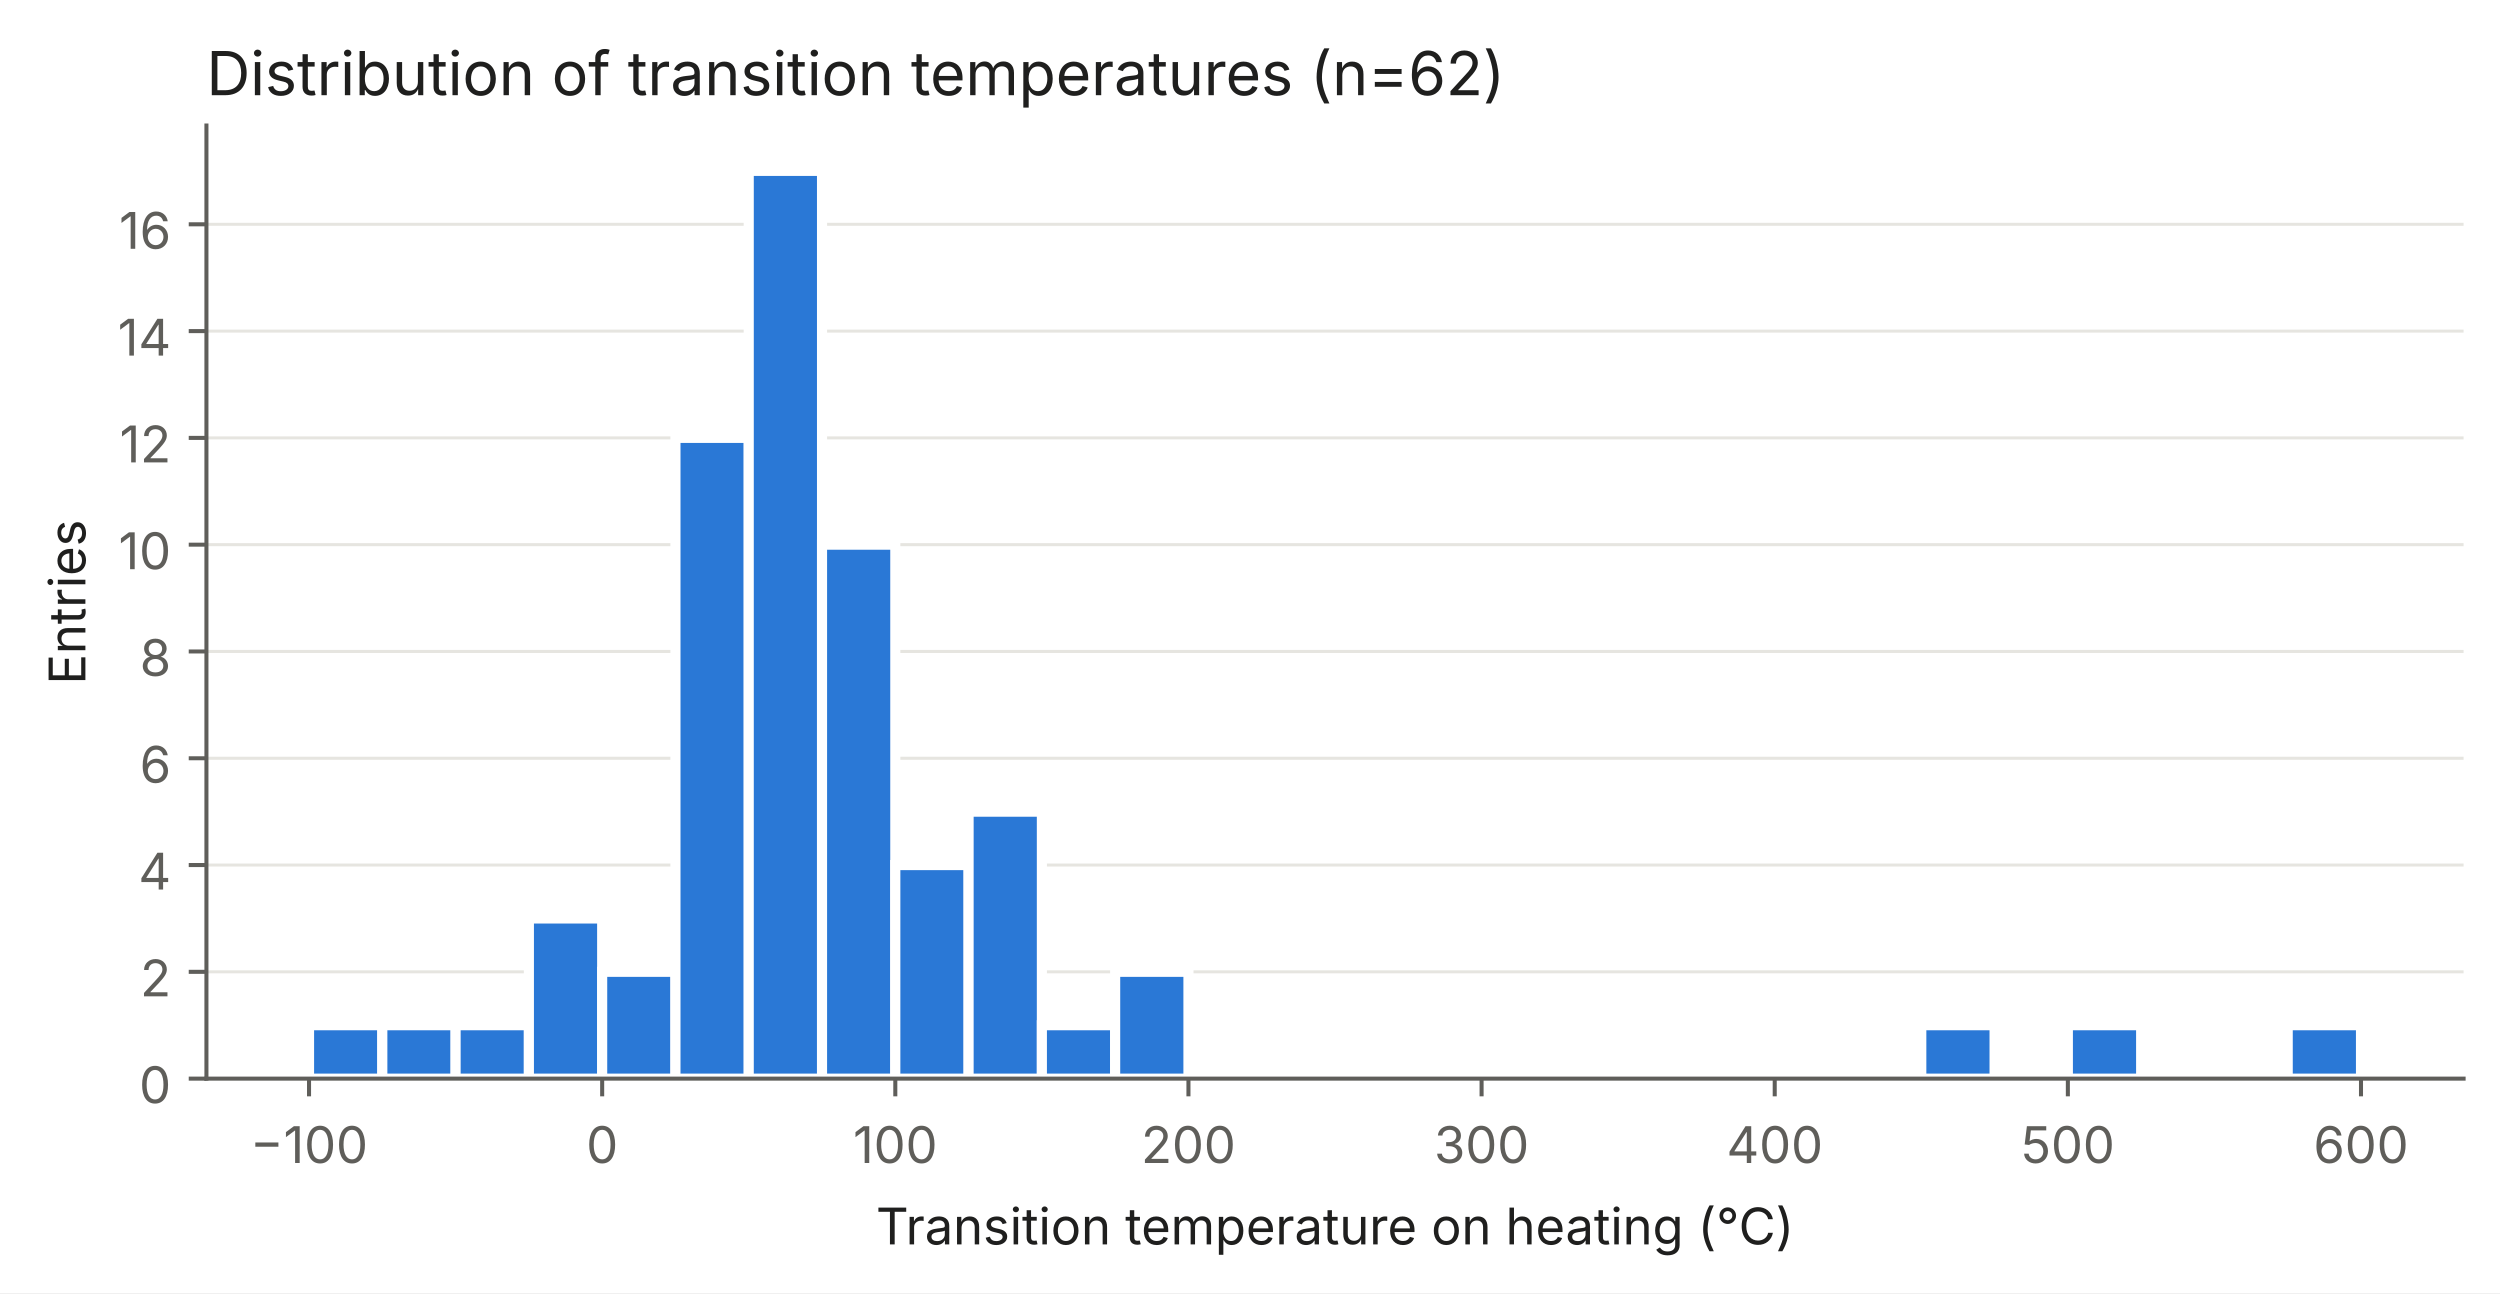
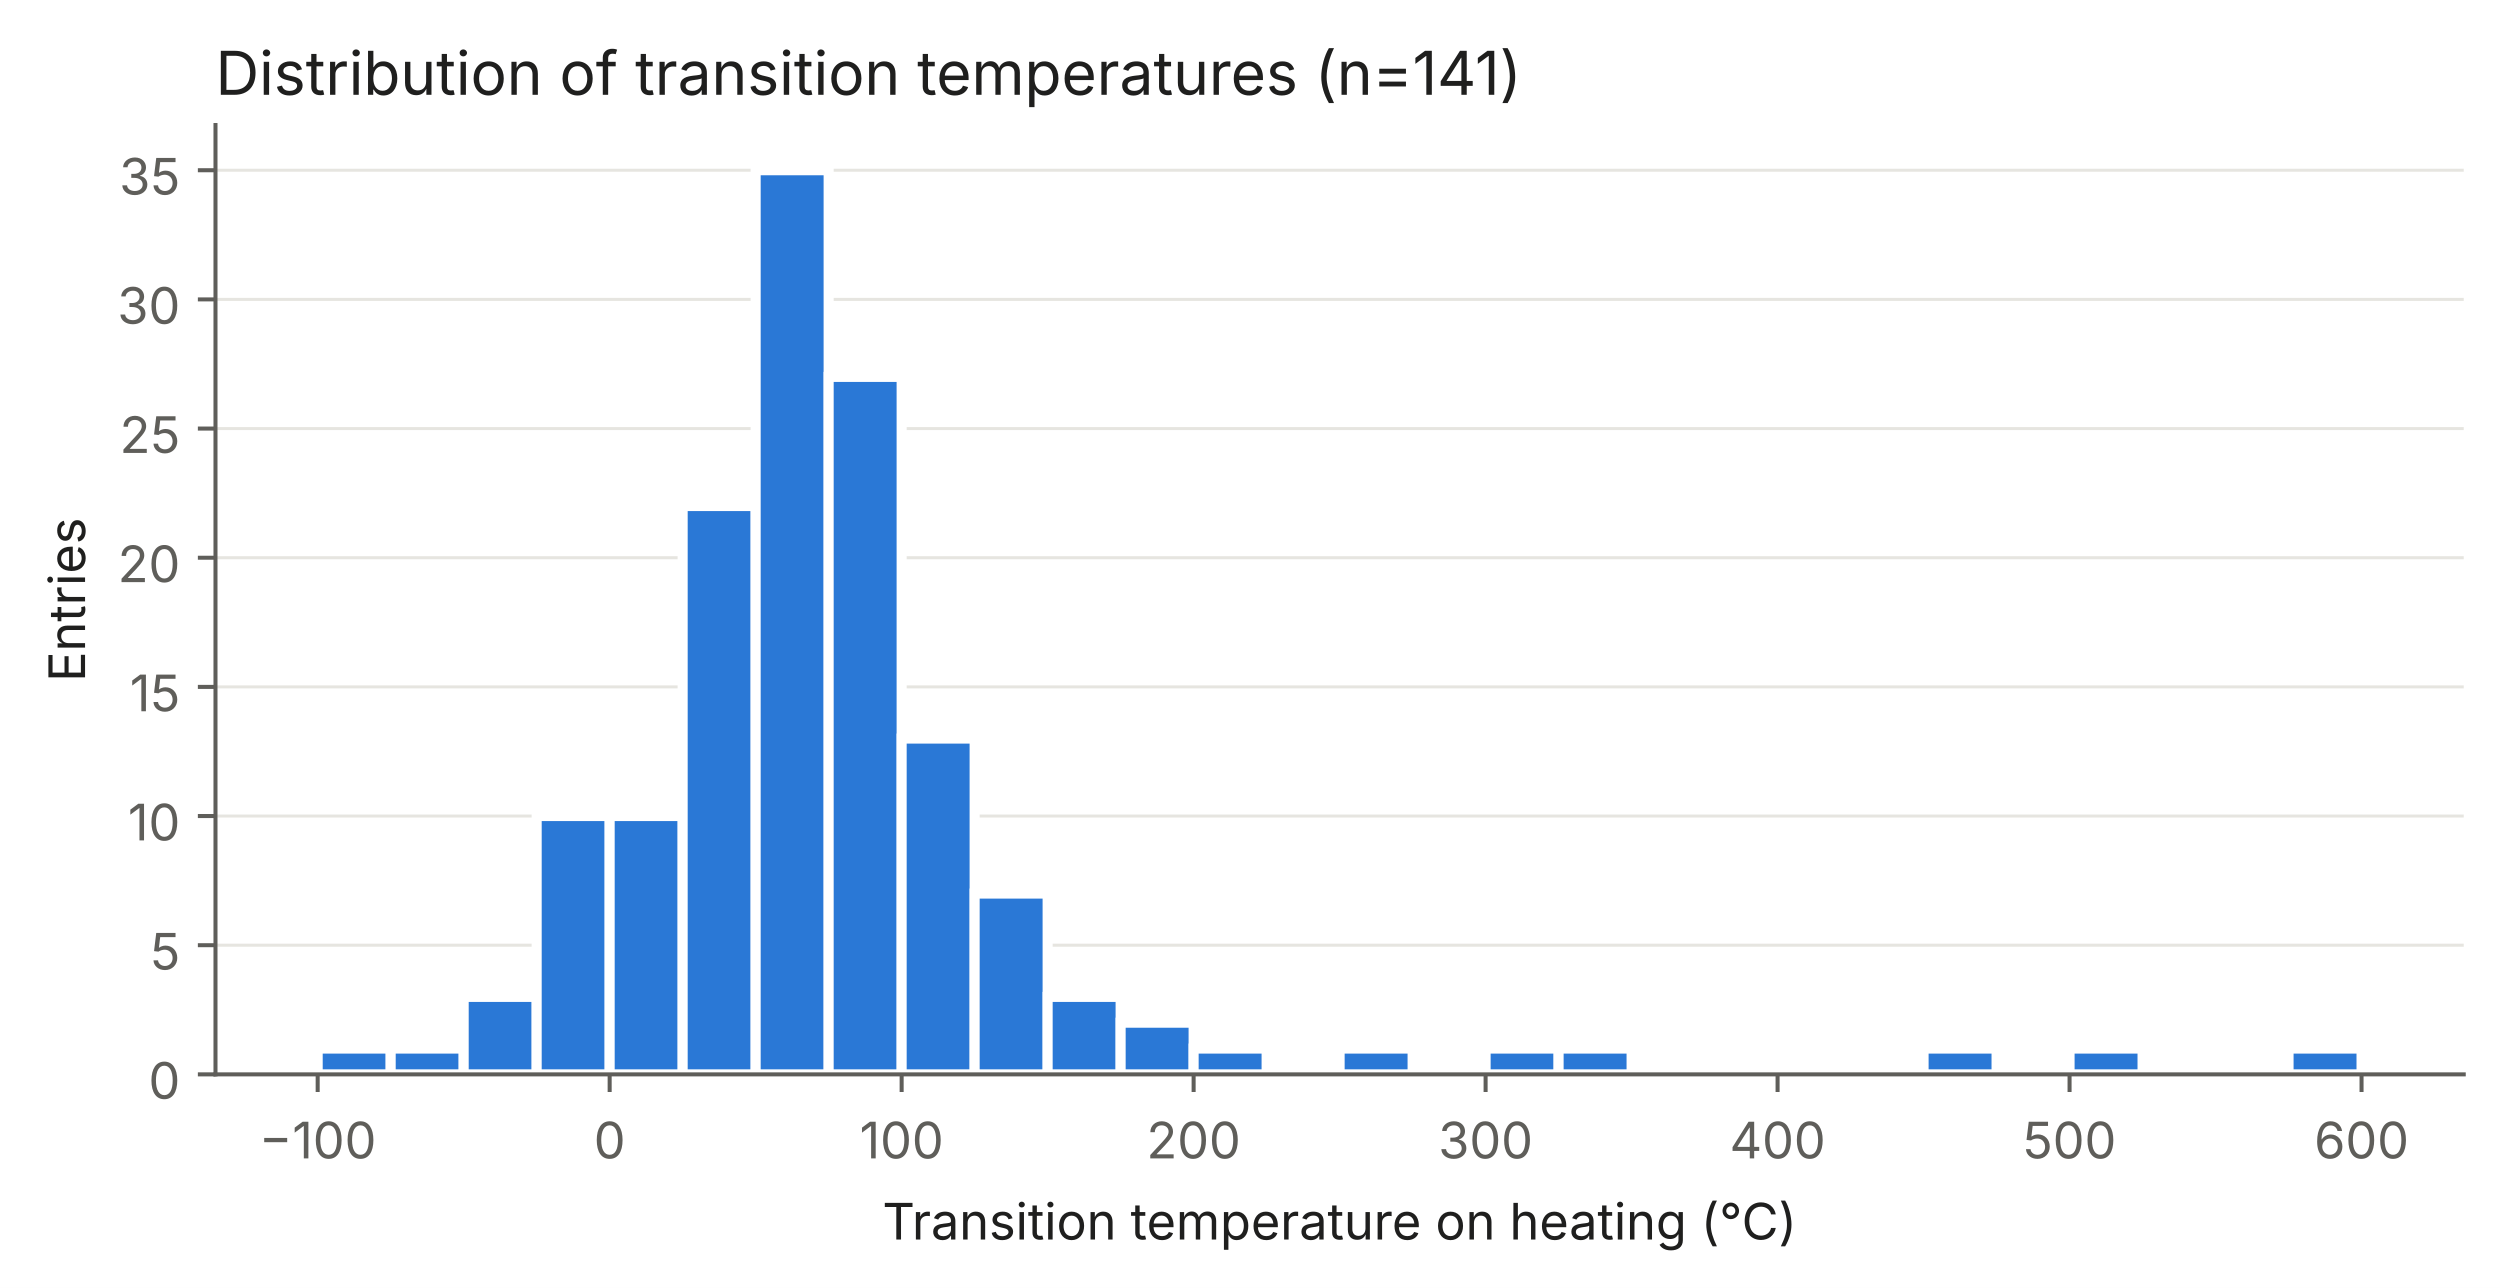
- <svg xmlns="http://www.w3.org/2000/svg" xmlns:xlink="http://www.w3.org/1999/xlink" width="494.426pt" height="255.72pt" viewBox="0 0 494.426 255.72" version="1.1">
+ <svg xmlns="http://www.w3.org/2000/svg" xmlns:xlink="http://www.w3.org/1999/xlink" width="496.386pt" height="255.72pt" viewBox="0 0 496.386 255.72" version="1.1">
  <defs>
    <style type="text/css">*{stroke-linejoin: round; stroke-linecap: butt}</style>
  </defs>
  <g id="figure_1">
    <g id="patch_1">
-       <path d="M 0 255.72  L 494.426 255.72  L 494.426 0  L 0 0  z " style="fill: #ffffff" />
+       <path d="M 0 255.72  L 496.386 255.72  L 496.386 0  L 0 0  z " style="fill: #ffffff" />
    </g>
    <g id="axes_1">
      <g id="patch_2">
-         <path d="M 40.826 213.321  L 487.226 213.321  L 487.226 24.825  L 40.826 24.825  z " style="fill: #ffffff" />
+         <path d="M 42.786 213.321  L 489.186 213.321  L 489.186 24.825  L 42.786 24.825  z " style="fill: #ffffff" />
      </g>
      <g id="matplotlib.axis_1">
        <g id="xtick_1">
          <g id="line2d_1">
            <defs>
              <path id="mc0e01138ca" d="M 0 0  L 0 3.5  " style="stroke: #5f5e5a; stroke-width: 0.8" />
            </defs>
            <g>
-               <use xlink:href="#mc0e01138ca" x="61.117" y="213.321" style="fill: #5f5e5a; stroke: #5f5e5a; stroke-width: 0.8" />
+               <use xlink:href="#mc0e01138ca" x="63.076" y="213.321" style="fill: #5f5e5a; stroke: #5f5e5a; stroke-width: 0.8" />
            </g>
          </g>
          <g id="text_1">
-             <text style="font-size: 10px; font-family: 'Inter', 'DejaVu Sans', 'Bitstream Vera Sans', 'Computer Modern Sans Serif', 'Lucida Grande', 'Verdana', 'Geneva', 'Lucid', 'Arial', 'Helvetica', 'Avant Garde', sans-serif; text-anchor: middle; fill: #5f5e5a" x="61.117" y="230.008" transform="rotate(-0 61.11708 230.0085)">−100</text>
+             <text style="font-size: 10px; font-family: 'Inter', 'DejaVu Sans', 'Bitstream Vera Sans', 'Computer Modern Sans Serif', 'Lucida Grande', 'Verdana', 'Geneva', 'Lucid', 'Arial', 'Helvetica', 'Avant Garde', sans-serif; text-anchor: middle; fill: #5f5e5a" x="63.076" y="230.008" transform="rotate(-0 63.07646 230.0085)">−100</text>
          </g>
        </g>
        <g id="xtick_2">
          <g id="line2d_2">
            <g>
-               <use xlink:href="#mc0e01138ca" x="119.091" y="213.321" style="fill: #5f5e5a; stroke: #5f5e5a; stroke-width: 0.8" />
+               <use xlink:href="#mc0e01138ca" x="121.05" y="213.321" style="fill: #5f5e5a; stroke: #5f5e5a; stroke-width: 0.8" />
            </g>
          </g>
          <g id="text_2">
-             <text style="font-size: 10px; font-family: 'Inter', 'DejaVu Sans', 'Bitstream Vera Sans', 'Computer Modern Sans Serif', 'Lucida Grande', 'Verdana', 'Geneva', 'Lucid', 'Arial', 'Helvetica', 'Avant Garde', sans-serif; text-anchor: middle; fill: #5f5e5a" x="119.091" y="230.008" transform="rotate(-0 119.0911 230.0085)">0</text>
+             <text style="font-size: 10px; font-family: 'Inter', 'DejaVu Sans', 'Bitstream Vera Sans', 'Computer Modern Sans Serif', 'Lucida Grande', 'Verdana', 'Geneva', 'Lucid', 'Arial', 'Helvetica', 'Avant Garde', sans-serif; text-anchor: middle; fill: #5f5e5a" x="121.05" y="230.008" transform="rotate(-0 121.0505 230.0085)">0</text>
          </g>
        </g>
        <g id="xtick_3">
          <g id="line2d_3">
            <g>
-               <use xlink:href="#mc0e01138ca" x="177.065" y="213.321" style="fill: #5f5e5a; stroke: #5f5e5a; stroke-width: 0.8" />
+               <use xlink:href="#mc0e01138ca" x="179.025" y="213.321" style="fill: #5f5e5a; stroke: #5f5e5a; stroke-width: 0.8" />
            </g>
          </g>
          <g id="text_3">
-             <text style="font-size: 10px; font-family: 'Inter', 'DejaVu Sans', 'Bitstream Vera Sans', 'Computer Modern Sans Serif', 'Lucida Grande', 'Verdana', 'Geneva', 'Lucid', 'Arial', 'Helvetica', 'Avant Garde', sans-serif; text-anchor: middle; fill: #5f5e5a" x="177.065" y="230.008" transform="rotate(-0 177.0651 230.0085)">100</text>
+             <text style="font-size: 10px; font-family: 'Inter', 'DejaVu Sans', 'Bitstream Vera Sans', 'Computer Modern Sans Serif', 'Lucida Grande', 'Verdana', 'Geneva', 'Lucid', 'Arial', 'Helvetica', 'Avant Garde', sans-serif; text-anchor: middle; fill: #5f5e5a" x="179.025" y="230.008" transform="rotate(-0 179.0245 230.0085)">100</text>
          </g>
        </g>
        <g id="xtick_4">
          <g id="line2d_4">
            <g>
-               <use xlink:href="#mc0e01138ca" x="235.039" y="213.321" style="fill: #5f5e5a; stroke: #5f5e5a; stroke-width: 0.8" />
+               <use xlink:href="#mc0e01138ca" x="236.999" y="213.321" style="fill: #5f5e5a; stroke: #5f5e5a; stroke-width: 0.8" />
            </g>
          </g>
          <g id="text_4">
-             <text style="font-size: 10px; font-family: 'Inter', 'DejaVu Sans', 'Bitstream Vera Sans', 'Computer Modern Sans Serif', 'Lucida Grande', 'Verdana', 'Geneva', 'Lucid', 'Arial', 'Helvetica', 'Avant Garde', sans-serif; text-anchor: middle; fill: #5f5e5a" x="235.039" y="230.008" transform="rotate(-0 235.0392 230.0085)">200</text>
+             <text style="font-size: 10px; font-family: 'Inter', 'DejaVu Sans', 'Bitstream Vera Sans', 'Computer Modern Sans Serif', 'Lucida Grande', 'Verdana', 'Geneva', 'Lucid', 'Arial', 'Helvetica', 'Avant Garde', sans-serif; text-anchor: middle; fill: #5f5e5a" x="236.999" y="230.008" transform="rotate(-0 236.9985 230.0085)">200</text>
          </g>
        </g>
        <g id="xtick_5">
          <g id="line2d_5">
            <g>
-               <use xlink:href="#mc0e01138ca" x="293.013" y="213.321" style="fill: #5f5e5a; stroke: #5f5e5a; stroke-width: 0.8" />
+               <use xlink:href="#mc0e01138ca" x="294.973" y="213.321" style="fill: #5f5e5a; stroke: #5f5e5a; stroke-width: 0.8" />
            </g>
          </g>
          <g id="text_5">
-             <text style="font-size: 10px; font-family: 'Inter', 'DejaVu Sans', 'Bitstream Vera Sans', 'Computer Modern Sans Serif', 'Lucida Grande', 'Verdana', 'Geneva', 'Lucid', 'Arial', 'Helvetica', 'Avant Garde', sans-serif; text-anchor: middle; fill: #5f5e5a" x="293.013" y="230.008" transform="rotate(-0 293.0132 230.0085)">300</text>
+             <text style="font-size: 10px; font-family: 'Inter', 'DejaVu Sans', 'Bitstream Vera Sans', 'Computer Modern Sans Serif', 'Lucida Grande', 'Verdana', 'Geneva', 'Lucid', 'Arial', 'Helvetica', 'Avant Garde', sans-serif; text-anchor: middle; fill: #5f5e5a" x="294.973" y="230.008" transform="rotate(-0 294.9726 230.0085)">300</text>
          </g>
        </g>
        <g id="xtick_6">
          <g id="line2d_6">
            <g>
-               <use xlink:href="#mc0e01138ca" x="350.987" y="213.321" style="fill: #5f5e5a; stroke: #5f5e5a; stroke-width: 0.8" />
+               <use xlink:href="#mc0e01138ca" x="352.947" y="213.321" style="fill: #5f5e5a; stroke: #5f5e5a; stroke-width: 0.8" />
            </g>
          </g>
          <g id="text_6">
-             <text style="font-size: 10px; font-family: 'Inter', 'DejaVu Sans', 'Bitstream Vera Sans', 'Computer Modern Sans Serif', 'Lucida Grande', 'Verdana', 'Geneva', 'Lucid', 'Arial', 'Helvetica', 'Avant Garde', sans-serif; text-anchor: middle; fill: #5f5e5a" x="350.987" y="230.008" transform="rotate(-0 350.9872 230.0085)">400</text>
+             <text style="font-size: 10px; font-family: 'Inter', 'DejaVu Sans', 'Bitstream Vera Sans', 'Computer Modern Sans Serif', 'Lucida Grande', 'Verdana', 'Geneva', 'Lucid', 'Arial', 'Helvetica', 'Avant Garde', sans-serif; text-anchor: middle; fill: #5f5e5a" x="352.947" y="230.008" transform="rotate(-0 352.9466 230.0085)">400</text>
          </g>
        </g>
        <g id="xtick_7">
          <g id="line2d_7">
            <g>
-               <use xlink:href="#mc0e01138ca" x="408.961" y="213.321" style="fill: #5f5e5a; stroke: #5f5e5a; stroke-width: 0.8" />
+               <use xlink:href="#mc0e01138ca" x="410.921" y="213.321" style="fill: #5f5e5a; stroke: #5f5e5a; stroke-width: 0.8" />
            </g>
          </g>
          <g id="text_7">
-             <text style="font-size: 10px; font-family: 'Inter', 'DejaVu Sans', 'Bitstream Vera Sans', 'Computer Modern Sans Serif', 'Lucida Grande', 'Verdana', 'Geneva', 'Lucid', 'Arial', 'Helvetica', 'Avant Garde', sans-serif; text-anchor: middle; fill: #5f5e5a" x="408.961" y="230.008" transform="rotate(-0 408.9612 230.0085)">500</text>
+             <text style="font-size: 10px; font-family: 'Inter', 'DejaVu Sans', 'Bitstream Vera Sans', 'Computer Modern Sans Serif', 'Lucida Grande', 'Verdana', 'Geneva', 'Lucid', 'Arial', 'Helvetica', 'Avant Garde', sans-serif; text-anchor: middle; fill: #5f5e5a" x="410.921" y="230.008" transform="rotate(-0 410.9206 230.0085)">500</text>
          </g>
        </g>
        <g id="xtick_8">
          <g id="line2d_8">
            <g>
-               <use xlink:href="#mc0e01138ca" x="466.935" y="213.321" style="fill: #5f5e5a; stroke: #5f5e5a; stroke-width: 0.8" />
+               <use xlink:href="#mc0e01138ca" x="468.895" y="213.321" style="fill: #5f5e5a; stroke: #5f5e5a; stroke-width: 0.8" />
            </g>
          </g>
          <g id="text_8">
-             <text style="font-size: 10px; font-family: 'Inter', 'DejaVu Sans', 'Bitstream Vera Sans', 'Computer Modern Sans Serif', 'Lucida Grande', 'Verdana', 'Geneva', 'Lucid', 'Arial', 'Helvetica', 'Avant Garde', sans-serif; text-anchor: middle; fill: #5f5e5a" x="466.935" y="230.008" transform="rotate(-0 466.9353 230.0085)">600</text>
+             <text style="font-size: 10px; font-family: 'Inter', 'DejaVu Sans', 'Bitstream Vera Sans', 'Computer Modern Sans Serif', 'Lucida Grande', 'Verdana', 'Geneva', 'Lucid', 'Arial', 'Helvetica', 'Avant Garde', sans-serif; text-anchor: middle; fill: #5f5e5a" x="468.895" y="230.008" transform="rotate(-0 468.8946 230.0085)">600</text>
          </g>
        </g>
        <g id="text_9">
-           <text style="font-size: 10px; font-family: 'Inter', 'DejaVu Sans', 'Bitstream Vera Sans', 'Computer Modern Sans Serif', 'Lucida Grande', 'Verdana', 'Geneva', 'Lucid', 'Arial', 'Helvetica', 'Avant Garde', sans-serif; text-anchor: middle; fill: #1f1f1e" x="264.026" y="246.108" transform="rotate(-0 264.0262 246.1081)">Transition temperature on heating (°C)</text>
+           <text style="font-size: 10px; font-family: 'Inter', 'DejaVu Sans', 'Bitstream Vera Sans', 'Computer Modern Sans Serif', 'Lucida Grande', 'Verdana', 'Geneva', 'Lucid', 'Arial', 'Helvetica', 'Avant Garde', sans-serif; text-anchor: middle; fill: #1f1f1e" x="265.986" y="246.108" transform="rotate(-0 265.9855 246.1081)">Transition temperature on heating (°C)</text>
        </g>
      </g>
      <g id="matplotlib.axis_2">
        <g id="ytick_1">
          <g id="line2d_9">
-             <path d="M 40.826 213.321  L 487.226 213.321  " clip-path="url(#pb28777f880)" style="fill: none; stroke: #e6e5e0; stroke-width: 0.6; stroke-linecap: square" />
+             <path d="M 42.786 213.321  L 489.186 213.321  " clip-path="url(#pc5e8638ea5)" style="fill: none; stroke: #e6e5e0; stroke-width: 0.6; stroke-linecap: square" />
          </g>
          <g id="line2d_10">
            <defs>
              <path id="m9f171bddfc" d="M 0 0  L -3.5 0  " style="stroke: #5f5e5a; stroke-width: 0.8" />
            </defs>
            <g>
-               <use xlink:href="#m9f171bddfc" x="40.826" y="213.321" style="fill: #5f5e5a; stroke: #5f5e5a; stroke-width: 0.8" />
+               <use xlink:href="#m9f171bddfc" x="42.786" y="213.321" style="fill: #5f5e5a; stroke: #5f5e5a; stroke-width: 0.8" />
            </g>
          </g>
          <g id="text_10">
-             <text style="font-size: 10px; font-family: 'Inter', 'DejaVu Sans', 'Bitstream Vera Sans', 'Computer Modern Sans Serif', 'Lucida Grande', 'Verdana', 'Geneva', 'Lucid', 'Arial', 'Helvetica', 'Avant Garde', sans-serif; text-anchor: end; fill: #5f5e5a" x="33.826" y="218.165" transform="rotate(-0 33.82617 218.1647)">0</text>
+             <text style="font-size: 10px; font-family: 'Inter', 'DejaVu Sans', 'Bitstream Vera Sans', 'Computer Modern Sans Serif', 'Lucida Grande', 'Verdana', 'Geneva', 'Lucid', 'Arial', 'Helvetica', 'Avant Garde', sans-serif; text-anchor: end; fill: #5f5e5a" x="35.786" y="218.165" transform="rotate(-0 35.78555 218.1647)">0</text>
          </g>
        </g>
        <g id="ytick_2">
          <g id="line2d_11">
-             <path d="M 40.826 192.201  L 487.226 192.201  " clip-path="url(#pb28777f880)" style="fill: none; stroke: #e6e5e0; stroke-width: 0.6; stroke-linecap: square" />
+             <path d="M 42.786 187.675  L 489.186 187.675  " clip-path="url(#pc5e8638ea5)" style="fill: none; stroke: #e6e5e0; stroke-width: 0.6; stroke-linecap: square" />
          </g>
          <g id="line2d_12">
            <g>
-               <use xlink:href="#m9f171bddfc" x="40.826" y="192.201" style="fill: #5f5e5a; stroke: #5f5e5a; stroke-width: 0.8" />
+               <use xlink:href="#m9f171bddfc" x="42.786" y="187.675" style="fill: #5f5e5a; stroke: #5f5e5a; stroke-width: 0.8" />
            </g>
          </g>
          <g id="text_11">
-             <text style="font-size: 10px; font-family: 'Inter', 'DejaVu Sans', 'Bitstream Vera Sans', 'Computer Modern Sans Serif', 'Lucida Grande', 'Verdana', 'Geneva', 'Lucid', 'Arial', 'Helvetica', 'Avant Garde', sans-serif; text-anchor: end; fill: #5f5e5a" x="33.826" y="197.045" transform="rotate(-0 33.82617 197.0447)">2</text>
+             <text style="font-size: 10px; font-family: 'Inter', 'DejaVu Sans', 'Bitstream Vera Sans', 'Computer Modern Sans Serif', 'Lucida Grande', 'Verdana', 'Geneva', 'Lucid', 'Arial', 'Helvetica', 'Avant Garde', sans-serif; text-anchor: end; fill: #5f5e5a" x="35.786" y="192.519" transform="rotate(-0 35.78555 192.519)">5</text>
          </g>
        </g>
        <g id="ytick_3">
          <g id="line2d_13">
-             <path d="M 40.826 171.081  L 487.226 171.081  " clip-path="url(#pb28777f880)" style="fill: none; stroke: #e6e5e0; stroke-width: 0.6; stroke-linecap: square" />
+             <path d="M 42.786 162.03  L 489.186 162.03  " clip-path="url(#pc5e8638ea5)" style="fill: none; stroke: #e6e5e0; stroke-width: 0.6; stroke-linecap: square" />
          </g>
          <g id="line2d_14">
            <g>
-               <use xlink:href="#m9f171bddfc" x="40.826" y="171.081" style="fill: #5f5e5a; stroke: #5f5e5a; stroke-width: 0.8" />
+               <use xlink:href="#m9f171bddfc" x="42.786" y="162.03" style="fill: #5f5e5a; stroke: #5f5e5a; stroke-width: 0.8" />
            </g>
          </g>
          <g id="text_12">
-             <text style="font-size: 10px; font-family: 'Inter', 'DejaVu Sans', 'Bitstream Vera Sans', 'Computer Modern Sans Serif', 'Lucida Grande', 'Verdana', 'Geneva', 'Lucid', 'Arial', 'Helvetica', 'Avant Garde', sans-serif; text-anchor: end; fill: #5f5e5a" x="33.826" y="175.925" transform="rotate(-0 33.82617 175.9247)">4</text>
+             <text style="font-size: 10px; font-family: 'Inter', 'DejaVu Sans', 'Bitstream Vera Sans', 'Computer Modern Sans Serif', 'Lucida Grande', 'Verdana', 'Geneva', 'Lucid', 'Arial', 'Helvetica', 'Avant Garde', sans-serif; text-anchor: end; fill: #5f5e5a" x="35.786" y="166.873" transform="rotate(-0 35.78555 166.8733)">10</text>
          </g>
        </g>
        <g id="ytick_4">
          <g id="line2d_15">
-             <path d="M 40.826 149.961  L 487.226 149.961  " clip-path="url(#pb28777f880)" style="fill: none; stroke: #e6e5e0; stroke-width: 0.6; stroke-linecap: square" />
+             <path d="M 42.786 136.384  L 489.186 136.384  " clip-path="url(#pc5e8638ea5)" style="fill: none; stroke: #e6e5e0; stroke-width: 0.6; stroke-linecap: square" />
          </g>
          <g id="line2d_16">
            <g>
-               <use xlink:href="#m9f171bddfc" x="40.826" y="149.961" style="fill: #5f5e5a; stroke: #5f5e5a; stroke-width: 0.8" />
+               <use xlink:href="#m9f171bddfc" x="42.786" y="136.384" style="fill: #5f5e5a; stroke: #5f5e5a; stroke-width: 0.8" />
            </g>
          </g>
          <g id="text_13">
-             <text style="font-size: 10px; font-family: 'Inter', 'DejaVu Sans', 'Bitstream Vera Sans', 'Computer Modern Sans Serif', 'Lucida Grande', 'Verdana', 'Geneva', 'Lucid', 'Arial', 'Helvetica', 'Avant Garde', sans-serif; text-anchor: end; fill: #5f5e5a" x="33.826" y="154.805" transform="rotate(-0 33.82617 154.8048)">6</text>
+             <text style="font-size: 10px; font-family: 'Inter', 'DejaVu Sans', 'Bitstream Vera Sans', 'Computer Modern Sans Serif', 'Lucida Grande', 'Verdana', 'Geneva', 'Lucid', 'Arial', 'Helvetica', 'Avant Garde', sans-serif; text-anchor: end; fill: #5f5e5a" x="35.786" y="141.228" transform="rotate(-0 35.78555 141.2276)">15</text>
          </g>
        </g>
        <g id="ytick_5">
          <g id="line2d_17">
-             <path d="M 40.826 128.841  L 487.226 128.841  " clip-path="url(#pb28777f880)" style="fill: none; stroke: #e6e5e0; stroke-width: 0.6; stroke-linecap: square" />
+             <path d="M 42.786 110.738  L 489.186 110.738  " clip-path="url(#pc5e8638ea5)" style="fill: none; stroke: #e6e5e0; stroke-width: 0.6; stroke-linecap: square" />
          </g>
          <g id="line2d_18">
            <g>
-               <use xlink:href="#m9f171bddfc" x="40.826" y="128.841" style="fill: #5f5e5a; stroke: #5f5e5a; stroke-width: 0.8" />
+               <use xlink:href="#m9f171bddfc" x="42.786" y="110.738" style="fill: #5f5e5a; stroke: #5f5e5a; stroke-width: 0.8" />
            </g>
          </g>
          <g id="text_14">
-             <text style="font-size: 10px; font-family: 'Inter', 'DejaVu Sans', 'Bitstream Vera Sans', 'Computer Modern Sans Serif', 'Lucida Grande', 'Verdana', 'Geneva', 'Lucid', 'Arial', 'Helvetica', 'Avant Garde', sans-serif; text-anchor: end; fill: #5f5e5a" x="33.826" y="133.685" transform="rotate(-0 33.82617 133.6848)">8</text>
+             <text style="font-size: 10px; font-family: 'Inter', 'DejaVu Sans', 'Bitstream Vera Sans', 'Computer Modern Sans Serif', 'Lucida Grande', 'Verdana', 'Geneva', 'Lucid', 'Arial', 'Helvetica', 'Avant Garde', sans-serif; text-anchor: end; fill: #5f5e5a" x="35.786" y="115.582" transform="rotate(-0 35.78555 115.5819)">20</text>
          </g>
        </g>
        <g id="ytick_6">
          <g id="line2d_19">
-             <path d="M 40.826 107.721  L 487.226 107.721  " clip-path="url(#pb28777f880)" style="fill: none; stroke: #e6e5e0; stroke-width: 0.6; stroke-linecap: square" />
+             <path d="M 42.786 85.092  L 489.186 85.092  " clip-path="url(#pc5e8638ea5)" style="fill: none; stroke: #e6e5e0; stroke-width: 0.6; stroke-linecap: square" />
          </g>
          <g id="line2d_20">
            <g>
-               <use xlink:href="#m9f171bddfc" x="40.826" y="107.721" style="fill: #5f5e5a; stroke: #5f5e5a; stroke-width: 0.8" />
+               <use xlink:href="#m9f171bddfc" x="42.786" y="85.092" style="fill: #5f5e5a; stroke: #5f5e5a; stroke-width: 0.8" />
            </g>
          </g>
          <g id="text_15">
-             <text style="font-size: 10px; font-family: 'Inter', 'DejaVu Sans', 'Bitstream Vera Sans', 'Computer Modern Sans Serif', 'Lucida Grande', 'Verdana', 'Geneva', 'Lucid', 'Arial', 'Helvetica', 'Avant Garde', sans-serif; text-anchor: end; fill: #5f5e5a" x="33.826" y="112.565" transform="rotate(-0 33.82617 112.5648)">10</text>
+             <text style="font-size: 10px; font-family: 'Inter', 'DejaVu Sans', 'Bitstream Vera Sans', 'Computer Modern Sans Serif', 'Lucida Grande', 'Verdana', 'Geneva', 'Lucid', 'Arial', 'Helvetica', 'Avant Garde', sans-serif; text-anchor: end; fill: #5f5e5a" x="35.786" y="89.936" transform="rotate(-0 35.78555 89.93618)">25</text>
          </g>
        </g>
        <g id="ytick_7">
          <g id="line2d_21">
-             <path d="M 40.826 86.601  L 487.226 86.601  " clip-path="url(#pb28777f880)" style="fill: none; stroke: #e6e5e0; stroke-width: 0.6; stroke-linecap: square" />
+             <path d="M 42.786 59.447  L 489.186 59.447  " clip-path="url(#pc5e8638ea5)" style="fill: none; stroke: #e6e5e0; stroke-width: 0.6; stroke-linecap: square" />
          </g>
          <g id="line2d_22">
            <g>
-               <use xlink:href="#m9f171bddfc" x="40.826" y="86.601" style="fill: #5f5e5a; stroke: #5f5e5a; stroke-width: 0.8" />
+               <use xlink:href="#m9f171bddfc" x="42.786" y="59.447" style="fill: #5f5e5a; stroke: #5f5e5a; stroke-width: 0.8" />
            </g>
          </g>
          <g id="text_16">
-             <text style="font-size: 10px; font-family: 'Inter', 'DejaVu Sans', 'Bitstream Vera Sans', 'Computer Modern Sans Serif', 'Lucida Grande', 'Verdana', 'Geneva', 'Lucid', 'Arial', 'Helvetica', 'Avant Garde', sans-serif; text-anchor: end; fill: #5f5e5a" x="33.826" y="91.445" transform="rotate(-0 33.82617 91.44475)">12</text>
+             <text style="font-size: 10px; font-family: 'Inter', 'DejaVu Sans', 'Bitstream Vera Sans', 'Computer Modern Sans Serif', 'Lucida Grande', 'Verdana', 'Geneva', 'Lucid', 'Arial', 'Helvetica', 'Avant Garde', sans-serif; text-anchor: end; fill: #5f5e5a" x="35.786" y="64.29" transform="rotate(-0 35.78555 64.29046)">30</text>
          </g>
        </g>
        <g id="ytick_8">
          <g id="line2d_23">
-             <path d="M 40.826 65.481  L 487.226 65.481  " clip-path="url(#pb28777f880)" style="fill: none; stroke: #e6e5e0; stroke-width: 0.6; stroke-linecap: square" />
+             <path d="M 42.786 33.801  L 489.186 33.801  " clip-path="url(#pc5e8638ea5)" style="fill: none; stroke: #e6e5e0; stroke-width: 0.6; stroke-linecap: square" />
          </g>
          <g id="line2d_24">
            <g>
-               <use xlink:href="#m9f171bddfc" x="40.826" y="65.481" style="fill: #5f5e5a; stroke: #5f5e5a; stroke-width: 0.8" />
+               <use xlink:href="#m9f171bddfc" x="42.786" y="33.801" style="fill: #5f5e5a; stroke: #5f5e5a; stroke-width: 0.8" />
            </g>
          </g>
          <g id="text_17">
-             <text style="font-size: 10px; font-family: 'Inter', 'DejaVu Sans', 'Bitstream Vera Sans', 'Computer Modern Sans Serif', 'Lucida Grande', 'Verdana', 'Geneva', 'Lucid', 'Arial', 'Helvetica', 'Avant Garde', sans-serif; text-anchor: end; fill: #5f5e5a" x="33.826" y="70.325" transform="rotate(-0 33.82617 70.32475)">14</text>
-           </g>
-         </g>
-         <g id="ytick_9">
-           <g id="line2d_25">
-             <path d="M 40.826 44.361  L 487.226 44.361  " clip-path="url(#pb28777f880)" style="fill: none; stroke: #e6e5e0; stroke-width: 0.6; stroke-linecap: square" />
-           </g>
-           <g id="line2d_26">
-             <g>
-               <use xlink:href="#m9f171bddfc" x="40.826" y="44.361" style="fill: #5f5e5a; stroke: #5f5e5a; stroke-width: 0.8" />
-             </g>
-           </g>
-           <g id="text_18">
-             <text style="font-size: 10px; font-family: 'Inter', 'DejaVu Sans', 'Bitstream Vera Sans', 'Computer Modern Sans Serif', 'Lucida Grande', 'Verdana', 'Geneva', 'Lucid', 'Arial', 'Helvetica', 'Avant Garde', sans-serif; text-anchor: end; fill: #5f5e5a" x="33.826" y="49.205" transform="rotate(-0 33.82617 49.20475)">16</text>
-           </g>
-         </g>
-         <g id="text_19">
+             <text style="font-size: 10px; font-family: 'Inter', 'DejaVu Sans', 'Bitstream Vera Sans', 'Computer Modern Sans Serif', 'Lucida Grande', 'Verdana', 'Geneva', 'Lucid', 'Arial', 'Helvetica', 'Avant Garde', sans-serif; text-anchor: end; fill: #5f5e5a" x="35.786" y="38.645" transform="rotate(-0 35.78555 38.64475)">35</text>
+           </g>
+         </g>
+         <g id="text_18">
          <text style="font-size: 10px; font-family: 'Inter', 'DejaVu Sans', 'Bitstream Vera Sans', 'Computer Modern Sans Serif', 'Lucida Grande', 'Verdana', 'Geneva', 'Lucid', 'Arial', 'Helvetica', 'Avant Garde', sans-serif; text-anchor: middle; fill: #1f1f1e" x="16.887" y="119.073" transform="rotate(-90 16.8875 119.073)">Entries</text>
        </g>
      </g>
      <g id="patch_3">
-         <path d="M 61.117 213.321  L 75.611 213.321  L 75.611 202.761  L 61.117 202.761  z " clip-path="url(#pb28777f880)" style="fill: #2a78d6; stroke: #ffffff; stroke-width: 2; stroke-linejoin: miter" />
+         <path d="M 63.076 213.321  L 77.57 213.321  L 77.57 208.192  L 63.076 208.192  z " clip-path="url(#pc5e8638ea5)" style="fill: #2a78d6; stroke: #ffffff; stroke-width: 2; stroke-linejoin: miter" />
      </g>
      <g id="patch_4">
-         <path d="M 75.611 213.321  L 90.104 213.321  L 90.104 202.761  L 75.611 202.761  z " clip-path="url(#pb28777f880)" style="fill: #2a78d6; stroke: #ffffff; stroke-width: 2; stroke-linejoin: miter" />
+         <path d="M 77.57 213.321  L 92.063 213.321  L 92.063 208.192  L 77.57 208.192  z " clip-path="url(#pc5e8638ea5)" style="fill: #2a78d6; stroke: #ffffff; stroke-width: 2; stroke-linejoin: miter" />
      </g>
      <g id="patch_5">
-         <path d="M 90.104 213.321  L 104.598 213.321  L 104.598 202.761  L 90.104 202.761  z " clip-path="url(#pb28777f880)" style="fill: #2a78d6; stroke: #ffffff; stroke-width: 2; stroke-linejoin: miter" />
+         <path d="M 92.063 213.321  L 106.557 213.321  L 106.557 197.934  L 92.063 197.934  z " clip-path="url(#pc5e8638ea5)" style="fill: #2a78d6; stroke: #ffffff; stroke-width: 2; stroke-linejoin: miter" />
      </g>
      <g id="patch_6">
-         <path d="M 104.598 213.321  L 119.091 213.321  L 119.091 181.641  L 104.598 181.641  z " clip-path="url(#pb28777f880)" style="fill: #2a78d6; stroke: #ffffff; stroke-width: 2; stroke-linejoin: miter" />
+         <path d="M 106.557 213.321  L 121.05 213.321  L 121.05 162.03  L 106.557 162.03  z " clip-path="url(#pc5e8638ea5)" style="fill: #2a78d6; stroke: #ffffff; stroke-width: 2; stroke-linejoin: miter" />
      </g>
      <g id="patch_7">
-         <path d="M 119.091 213.321  L 133.585 213.321  L 133.585 192.201  L 119.091 192.201  z " clip-path="url(#pb28777f880)" style="fill: #2a78d6; stroke: #ffffff; stroke-width: 2; stroke-linejoin: miter" />
+         <path d="M 121.05 213.321  L 135.544 213.321  L 135.544 162.03  L 121.05 162.03  z " clip-path="url(#pc5e8638ea5)" style="fill: #2a78d6; stroke: #ffffff; stroke-width: 2; stroke-linejoin: miter" />
      </g>
      <g id="patch_8">
-         <path d="M 133.585 213.321  L 148.078 213.321  L 148.078 86.601  L 133.585 86.601  z " clip-path="url(#pb28777f880)" style="fill: #2a78d6; stroke: #ffffff; stroke-width: 2; stroke-linejoin: miter" />
+         <path d="M 135.544 213.321  L 150.037 213.321  L 150.037 100.48  L 135.544 100.48  z " clip-path="url(#pc5e8638ea5)" style="fill: #2a78d6; stroke: #ffffff; stroke-width: 2; stroke-linejoin: miter" />
      </g>
      <g id="patch_9">
-         <path d="M 148.078 213.321  L 162.572 213.321  L 162.572 33.801  L 148.078 33.801  z " clip-path="url(#pb28777f880)" style="fill: #2a78d6; stroke: #ffffff; stroke-width: 2; stroke-linejoin: miter" />
+         <path d="M 150.037 213.321  L 164.531 213.321  L 164.531 33.801  L 150.037 33.801  z " clip-path="url(#pc5e8638ea5)" style="fill: #2a78d6; stroke: #ffffff; stroke-width: 2; stroke-linejoin: miter" />
      </g>
      <g id="patch_10">
-         <path d="M 162.572 213.321  L 177.065 213.321  L 177.065 107.721  L 162.572 107.721  z " clip-path="url(#pb28777f880)" style="fill: #2a78d6; stroke: #ffffff; stroke-width: 2; stroke-linejoin: miter" />
+         <path d="M 164.531 213.321  L 179.025 213.321  L 179.025 74.834  L 164.531 74.834  z " clip-path="url(#pc5e8638ea5)" style="fill: #2a78d6; stroke: #ffffff; stroke-width: 2; stroke-linejoin: miter" />
      </g>
      <g id="patch_11">
-         <path d="M 177.065 213.321  L 191.559 213.321  L 191.559 171.081  L 177.065 171.081  z " clip-path="url(#pb28777f880)" style="fill: #2a78d6; stroke: #ffffff; stroke-width: 2; stroke-linejoin: miter" />
+         <path d="M 179.025 213.321  L 193.518 213.321  L 193.518 146.642  L 179.025 146.642  z " clip-path="url(#pc5e8638ea5)" style="fill: #2a78d6; stroke: #ffffff; stroke-width: 2; stroke-linejoin: miter" />
      </g>
      <g id="patch_12">
-         <path d="M 191.559 213.321  L 206.052 213.321  L 206.052 160.521  L 191.559 160.521  z " clip-path="url(#pb28777f880)" style="fill: #2a78d6; stroke: #ffffff; stroke-width: 2; stroke-linejoin: miter" />
+         <path d="M 193.518 213.321  L 208.012 213.321  L 208.012 177.417  L 193.518 177.417  z " clip-path="url(#pc5e8638ea5)" style="fill: #2a78d6; stroke: #ffffff; stroke-width: 2; stroke-linejoin: miter" />
      </g>
      <g id="patch_13">
-         <path d="M 206.052 213.321  L 220.546 213.321  L 220.546 202.761  L 206.052 202.761  z " clip-path="url(#pb28777f880)" style="fill: #2a78d6; stroke: #ffffff; stroke-width: 2; stroke-linejoin: miter" />
+         <path d="M 208.012 213.321  L 222.505 213.321  L 222.505 197.934  L 208.012 197.934  z " clip-path="url(#pc5e8638ea5)" style="fill: #2a78d6; stroke: #ffffff; stroke-width: 2; stroke-linejoin: miter" />
      </g>
      <g id="patch_14">
-         <path d="M 220.546 213.321  L 235.039 213.321  L 235.039 192.201  L 220.546 192.201  z " clip-path="url(#pb28777f880)" style="fill: #2a78d6; stroke: #ffffff; stroke-width: 2; stroke-linejoin: miter" />
+         <path d="M 222.505 213.321  L 236.999 213.321  L 236.999 203.063  L 222.505 203.063  z " clip-path="url(#pc5e8638ea5)" style="fill: #2a78d6; stroke: #ffffff; stroke-width: 2; stroke-linejoin: miter" />
      </g>
      <g id="patch_15">
-         <path d="M 235.039 213.321  L 249.533 213.321  L 249.533 213.321  L 235.039 213.321  z " clip-path="url(#pb28777f880)" style="fill: #2a78d6; stroke: #ffffff; stroke-width: 2; stroke-linejoin: miter" />
+         <path d="M 236.999 213.321  L 251.492 213.321  L 251.492 208.192  L 236.999 208.192  z " clip-path="url(#pc5e8638ea5)" style="fill: #2a78d6; stroke: #ffffff; stroke-width: 2; stroke-linejoin: miter" />
      </g>
      <g id="patch_16">
-         <path d="M 249.533 213.321  L 264.026 213.321  L 264.026 213.321  L 249.533 213.321  z " clip-path="url(#pb28777f880)" style="fill: #2a78d6; stroke: #ffffff; stroke-width: 2; stroke-linejoin: miter" />
+         <path d="M 251.492 213.321  L 265.986 213.321  L 265.986 213.321  L 251.492 213.321  z " clip-path="url(#pc5e8638ea5)" style="fill: #2a78d6; stroke: #ffffff; stroke-width: 2; stroke-linejoin: miter" />
      </g>
      <g id="patch_17">
-         <path d="M 264.026 213.321  L 278.52 213.321  L 278.52 213.321  L 264.026 213.321  z " clip-path="url(#pb28777f880)" style="fill: #2a78d6; stroke: #ffffff; stroke-width: 2; stroke-linejoin: miter" />
+         <path d="M 265.986 213.321  L 280.479 213.321  L 280.479 208.192  L 265.986 208.192  z " clip-path="url(#pc5e8638ea5)" style="fill: #2a78d6; stroke: #ffffff; stroke-width: 2; stroke-linejoin: miter" />
      </g>
      <g id="patch_18">
-         <path d="M 278.52 213.321  L 293.013 213.321  L 293.013 213.321  L 278.52 213.321  z " clip-path="url(#pb28777f880)" style="fill: #2a78d6; stroke: #ffffff; stroke-width: 2; stroke-linejoin: miter" />
+         <path d="M 280.479 213.321  L 294.973 213.321  L 294.973 213.321  L 280.479 213.321  z " clip-path="url(#pc5e8638ea5)" style="fill: #2a78d6; stroke: #ffffff; stroke-width: 2; stroke-linejoin: miter" />
      </g>
      <g id="patch_19">
-         <path d="M 293.013 213.321  L 307.507 213.321  L 307.507 213.321  L 293.013 213.321  z " clip-path="url(#pb28777f880)" style="fill: #2a78d6; stroke: #ffffff; stroke-width: 2; stroke-linejoin: miter" />
+         <path d="M 294.973 213.321  L 309.466 213.321  L 309.466 208.192  L 294.973 208.192  z " clip-path="url(#pc5e8638ea5)" style="fill: #2a78d6; stroke: #ffffff; stroke-width: 2; stroke-linejoin: miter" />
      </g>
      <g id="patch_20">
-         <path d="M 307.507 213.321  L 322 213.321  L 322 213.321  L 307.507 213.321  z " clip-path="url(#pb28777f880)" style="fill: #2a78d6; stroke: #ffffff; stroke-width: 2; stroke-linejoin: miter" />
+         <path d="M 309.466 213.321  L 323.96 213.321  L 323.96 208.192  L 309.466 208.192  z " clip-path="url(#pc5e8638ea5)" style="fill: #2a78d6; stroke: #ffffff; stroke-width: 2; stroke-linejoin: miter" />
      </g>
      <g id="patch_21">
-         <path d="M 322 213.321  L 336.494 213.321  L 336.494 213.321  L 322 213.321  z " clip-path="url(#pb28777f880)" style="fill: #2a78d6; stroke: #ffffff; stroke-width: 2; stroke-linejoin: miter" />
+         <path d="M 323.96 213.321  L 338.453 213.321  L 338.453 213.321  L 323.96 213.321  z " clip-path="url(#pc5e8638ea5)" style="fill: #2a78d6; stroke: #ffffff; stroke-width: 2; stroke-linejoin: miter" />
      </g>
      <g id="patch_22">
-         <path d="M 336.494 213.321  L 350.987 213.321  L 350.987 213.321  L 336.494 213.321  z " clip-path="url(#pb28777f880)" style="fill: #2a78d6; stroke: #ffffff; stroke-width: 2; stroke-linejoin: miter" />
+         <path d="M 338.453 213.321  L 352.947 213.321  L 352.947 213.321  L 338.453 213.321  z " clip-path="url(#pc5e8638ea5)" style="fill: #2a78d6; stroke: #ffffff; stroke-width: 2; stroke-linejoin: miter" />
      </g>
      <g id="patch_23">
-         <path d="M 350.987 213.321  L 365.481 213.321  L 365.481 213.321  L 350.987 213.321  z " clip-path="url(#pb28777f880)" style="fill: #2a78d6; stroke: #ffffff; stroke-width: 2; stroke-linejoin: miter" />
+         <path d="M 352.947 213.321  L 367.44 213.321  L 367.44 213.321  L 352.947 213.321  z " clip-path="url(#pc5e8638ea5)" style="fill: #2a78d6; stroke: #ffffff; stroke-width: 2; stroke-linejoin: miter" />
      </g>
      <g id="patch_24">
-         <path d="M 365.481 213.321  L 379.974 213.321  L 379.974 213.321  L 365.481 213.321  z " clip-path="url(#pb28777f880)" style="fill: #2a78d6; stroke: #ffffff; stroke-width: 2; stroke-linejoin: miter" />
+         <path d="M 367.44 213.321  L 381.934 213.321  L 381.934 213.321  L 367.44 213.321  z " clip-path="url(#pc5e8638ea5)" style="fill: #2a78d6; stroke: #ffffff; stroke-width: 2; stroke-linejoin: miter" />
      </g>
      <g id="patch_25">
-         <path d="M 379.974 213.321  L 394.468 213.321  L 394.468 202.761  L 379.974 202.761  z " clip-path="url(#pb28777f880)" style="fill: #2a78d6; stroke: #ffffff; stroke-width: 2; stroke-linejoin: miter" />
+         <path d="M 381.934 213.321  L 396.427 213.321  L 396.427 208.192  L 381.934 208.192  z " clip-path="url(#pc5e8638ea5)" style="fill: #2a78d6; stroke: #ffffff; stroke-width: 2; stroke-linejoin: miter" />
      </g>
      <g id="patch_26">
-         <path d="M 394.468 213.321  L 408.961 213.321  L 408.961 213.321  L 394.468 213.321  z " clip-path="url(#pb28777f880)" style="fill: #2a78d6; stroke: #ffffff; stroke-width: 2; stroke-linejoin: miter" />
+         <path d="M 396.427 213.321  L 410.921 213.321  L 410.921 213.321  L 396.427 213.321  z " clip-path="url(#pc5e8638ea5)" style="fill: #2a78d6; stroke: #ffffff; stroke-width: 2; stroke-linejoin: miter" />
      </g>
      <g id="patch_27">
-         <path d="M 408.961 213.321  L 423.455 213.321  L 423.455 202.761  L 408.961 202.761  z " clip-path="url(#pb28777f880)" style="fill: #2a78d6; stroke: #ffffff; stroke-width: 2; stroke-linejoin: miter" />
+         <path d="M 410.921 213.321  L 425.414 213.321  L 425.414 208.192  L 410.921 208.192  z " clip-path="url(#pc5e8638ea5)" style="fill: #2a78d6; stroke: #ffffff; stroke-width: 2; stroke-linejoin: miter" />
      </g>
      <g id="patch_28">
-         <path d="M 423.455 213.321  L 437.948 213.321  L 437.948 213.321  L 423.455 213.321  z " clip-path="url(#pb28777f880)" style="fill: #2a78d6; stroke: #ffffff; stroke-width: 2; stroke-linejoin: miter" />
+         <path d="M 425.414 213.321  L 439.908 213.321  L 439.908 213.321  L 425.414 213.321  z " clip-path="url(#pc5e8638ea5)" style="fill: #2a78d6; stroke: #ffffff; stroke-width: 2; stroke-linejoin: miter" />
      </g>
      <g id="patch_29">
-         <path d="M 437.948 213.321  L 452.442 213.321  L 452.442 213.321  L 437.948 213.321  z " clip-path="url(#pb28777f880)" style="fill: #2a78d6; stroke: #ffffff; stroke-width: 2; stroke-linejoin: miter" />
+         <path d="M 439.908 213.321  L 454.401 213.321  L 454.401 213.321  L 439.908 213.321  z " clip-path="url(#pc5e8638ea5)" style="fill: #2a78d6; stroke: #ffffff; stroke-width: 2; stroke-linejoin: miter" />
      </g>
      <g id="patch_30">
-         <path d="M 452.442 213.321  L 466.935 213.321  L 466.935 202.761  L 452.442 202.761  z " clip-path="url(#pb28777f880)" style="fill: #2a78d6; stroke: #ffffff; stroke-width: 2; stroke-linejoin: miter" />
+         <path d="M 454.401 213.321  L 468.895 213.321  L 468.895 208.192  L 454.401 208.192  z " clip-path="url(#pc5e8638ea5)" style="fill: #2a78d6; stroke: #ffffff; stroke-width: 2; stroke-linejoin: miter" />
      </g>
      <g id="patch_31">
-         <path d="M 40.826 213.321  L 40.826 24.825  " style="fill: none; stroke: #5f5e5a; stroke-width: 0.8; stroke-linejoin: miter; stroke-linecap: square" />
+         <path d="M 42.786 213.321  L 42.786 24.825  " style="fill: none; stroke: #5f5e5a; stroke-width: 0.8; stroke-linejoin: miter; stroke-linecap: square" />
      </g>
      <g id="patch_32">
-         <path d="M 40.826 213.321  L 487.226 213.321  " style="fill: none; stroke: #5f5e5a; stroke-width: 0.8; stroke-linejoin: miter; stroke-linecap: square" />
-       </g>
-       <g id="text_20">
-         <text style="font-size: 12px; font-family: 'Inter', 'DejaVu Sans', 'Bitstream Vera Sans', 'Computer Modern Sans Serif', 'Lucida Grande', 'Verdana', 'Geneva', 'Lucid', 'Arial', 'Helvetica', 'Avant Garde', sans-serif; text-anchor: start; fill: #1f1f1e" x="40.826" y="18.825" transform="rotate(-0 40.82617 18.825)">Distribution of transition temperatures (n=62)</text>
+         <path d="M 42.786 213.321  L 489.186 213.321  " style="fill: none; stroke: #5f5e5a; stroke-width: 0.8; stroke-linejoin: miter; stroke-linecap: square" />
+       </g>
+       <g id="text_19">
+         <text style="font-size: 12px; font-family: 'Inter', 'DejaVu Sans', 'Bitstream Vera Sans', 'Computer Modern Sans Serif', 'Lucida Grande', 'Verdana', 'Geneva', 'Lucid', 'Arial', 'Helvetica', 'Avant Garde', sans-serif; text-anchor: start; fill: #1f1f1e" x="42.786" y="18.825" transform="rotate(-0 42.78555 18.825)">Distribution of transition temperatures (n=141)</text>
      </g>
    </g>
  </g>
  <defs>
-     <clipPath id="pb28777f880">
-       <rect x="40.826" y="24.825" width="446.4" height="188.496" />
+     <clipPath id="pc5e8638ea5">
+       <rect x="42.786" y="24.825" width="446.4" height="188.496" />
    </clipPath>
  </defs>
</svg>
